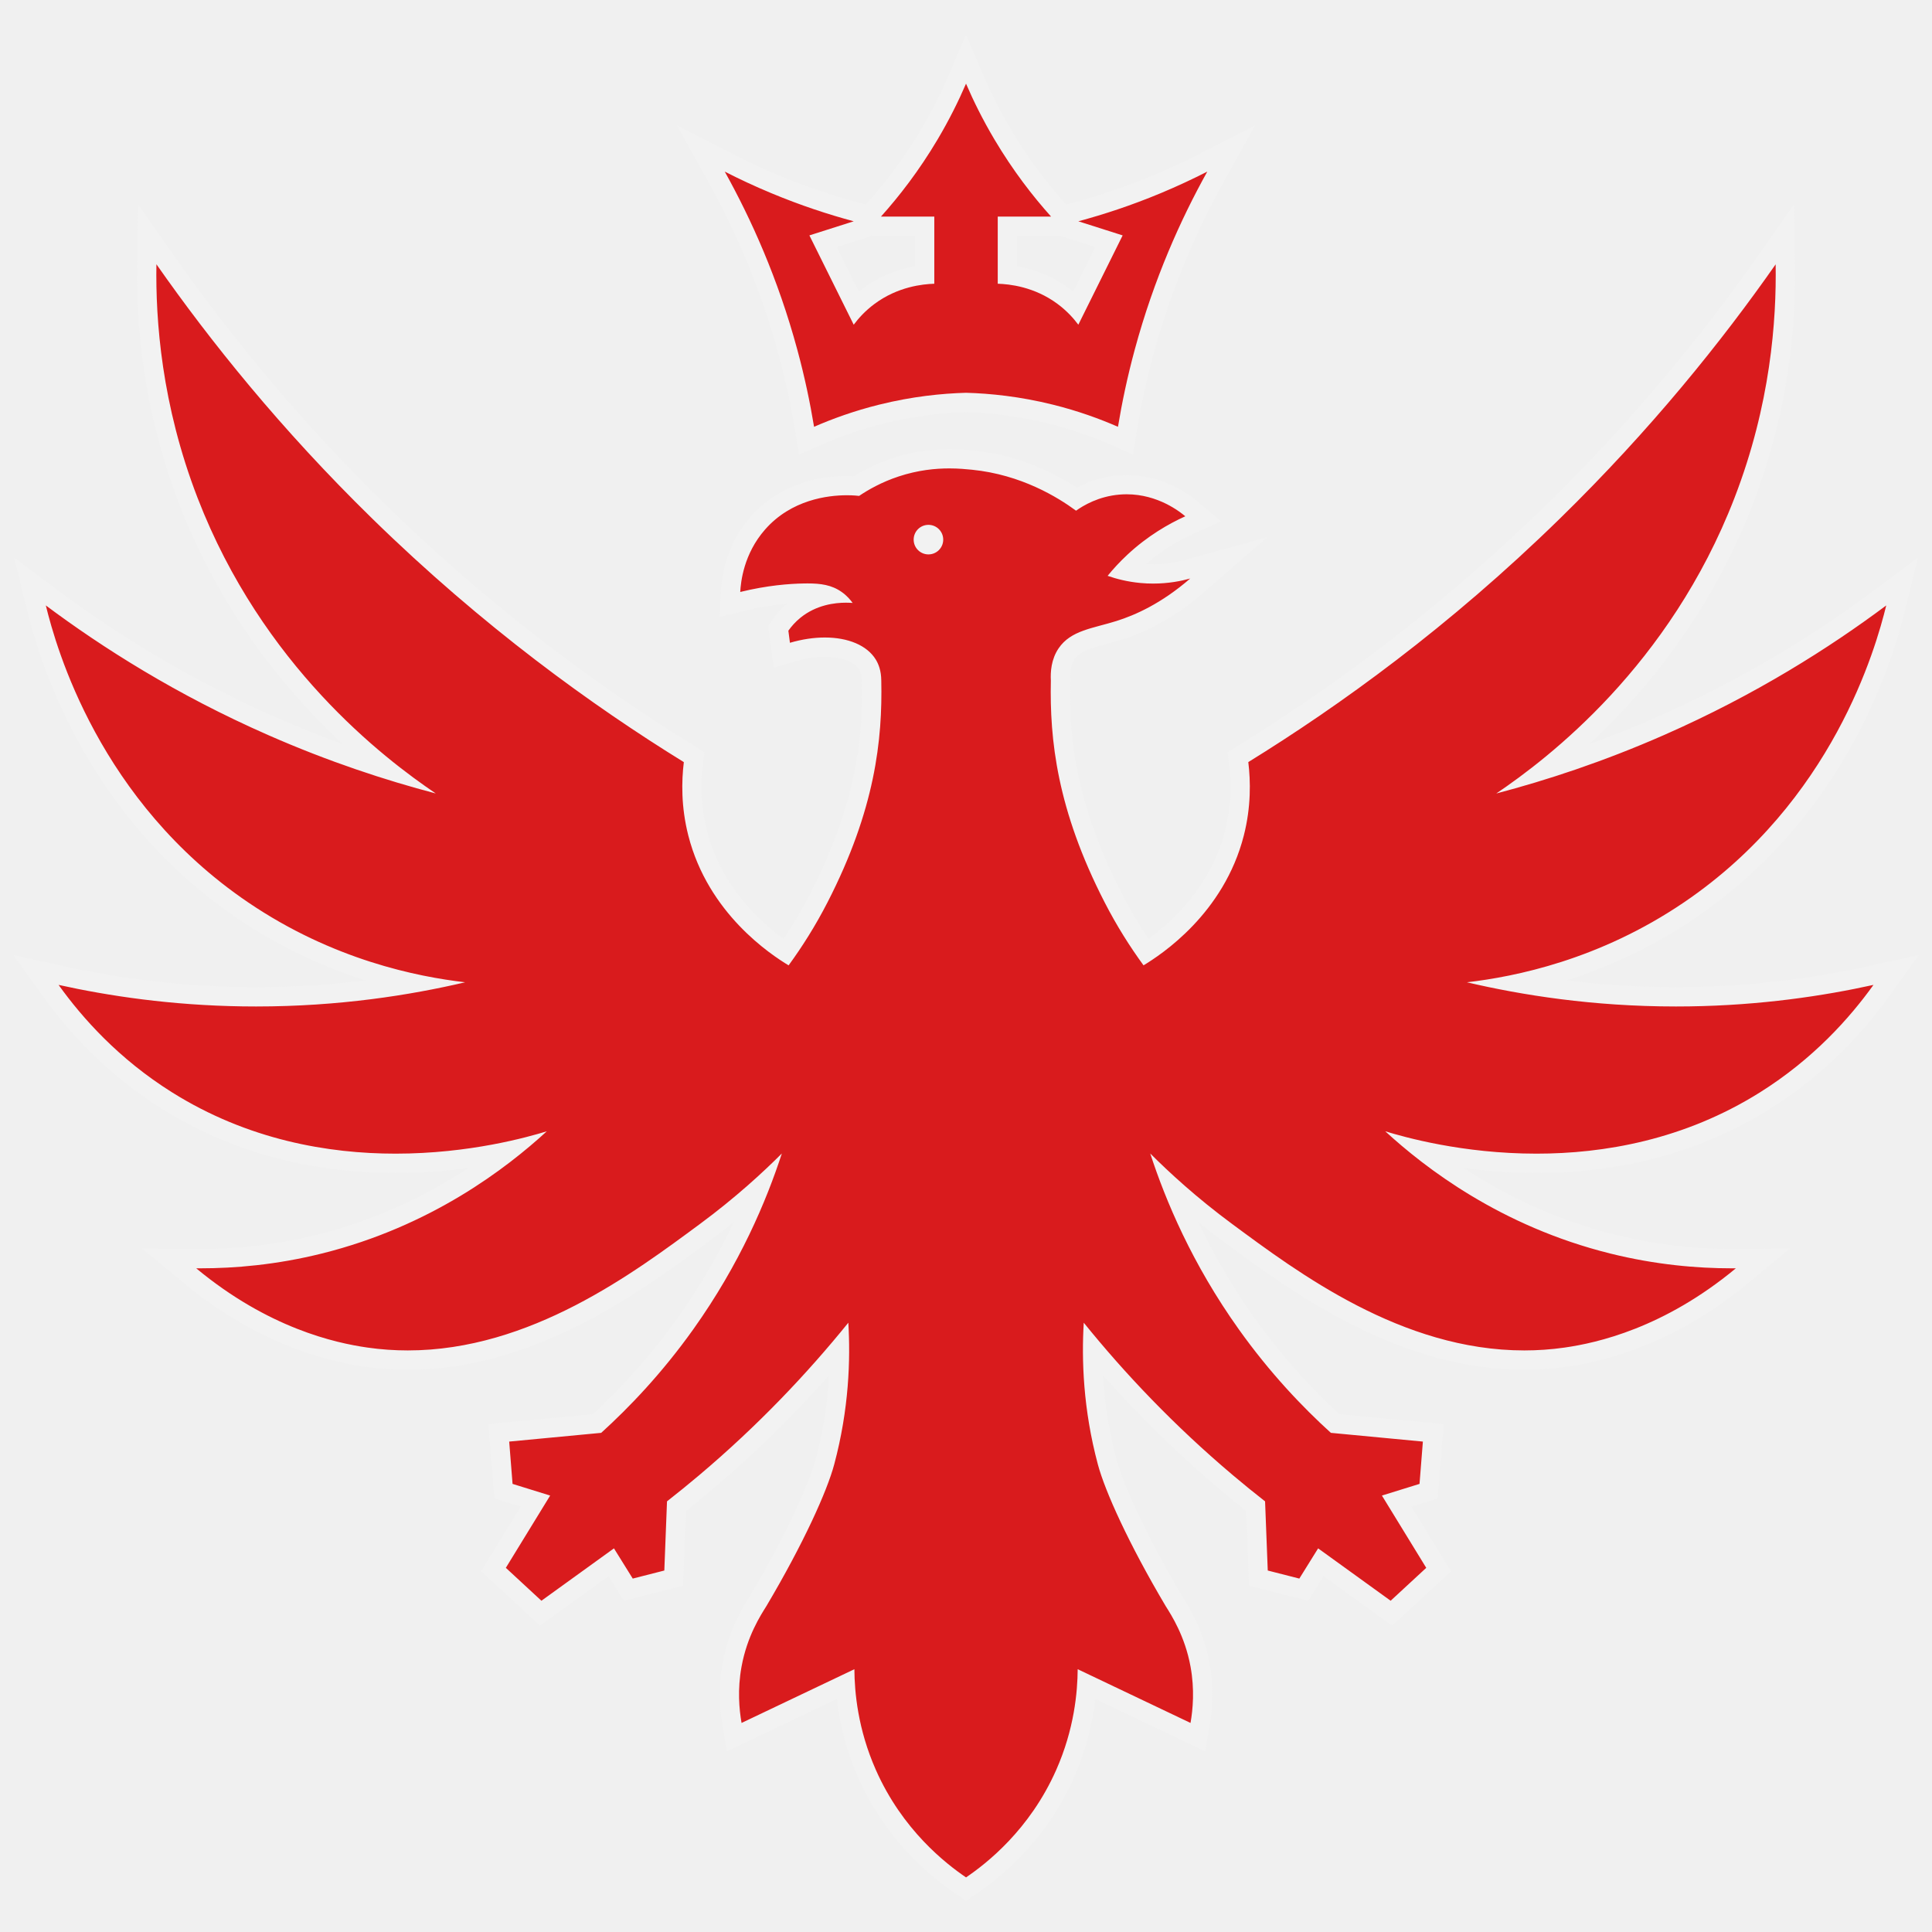
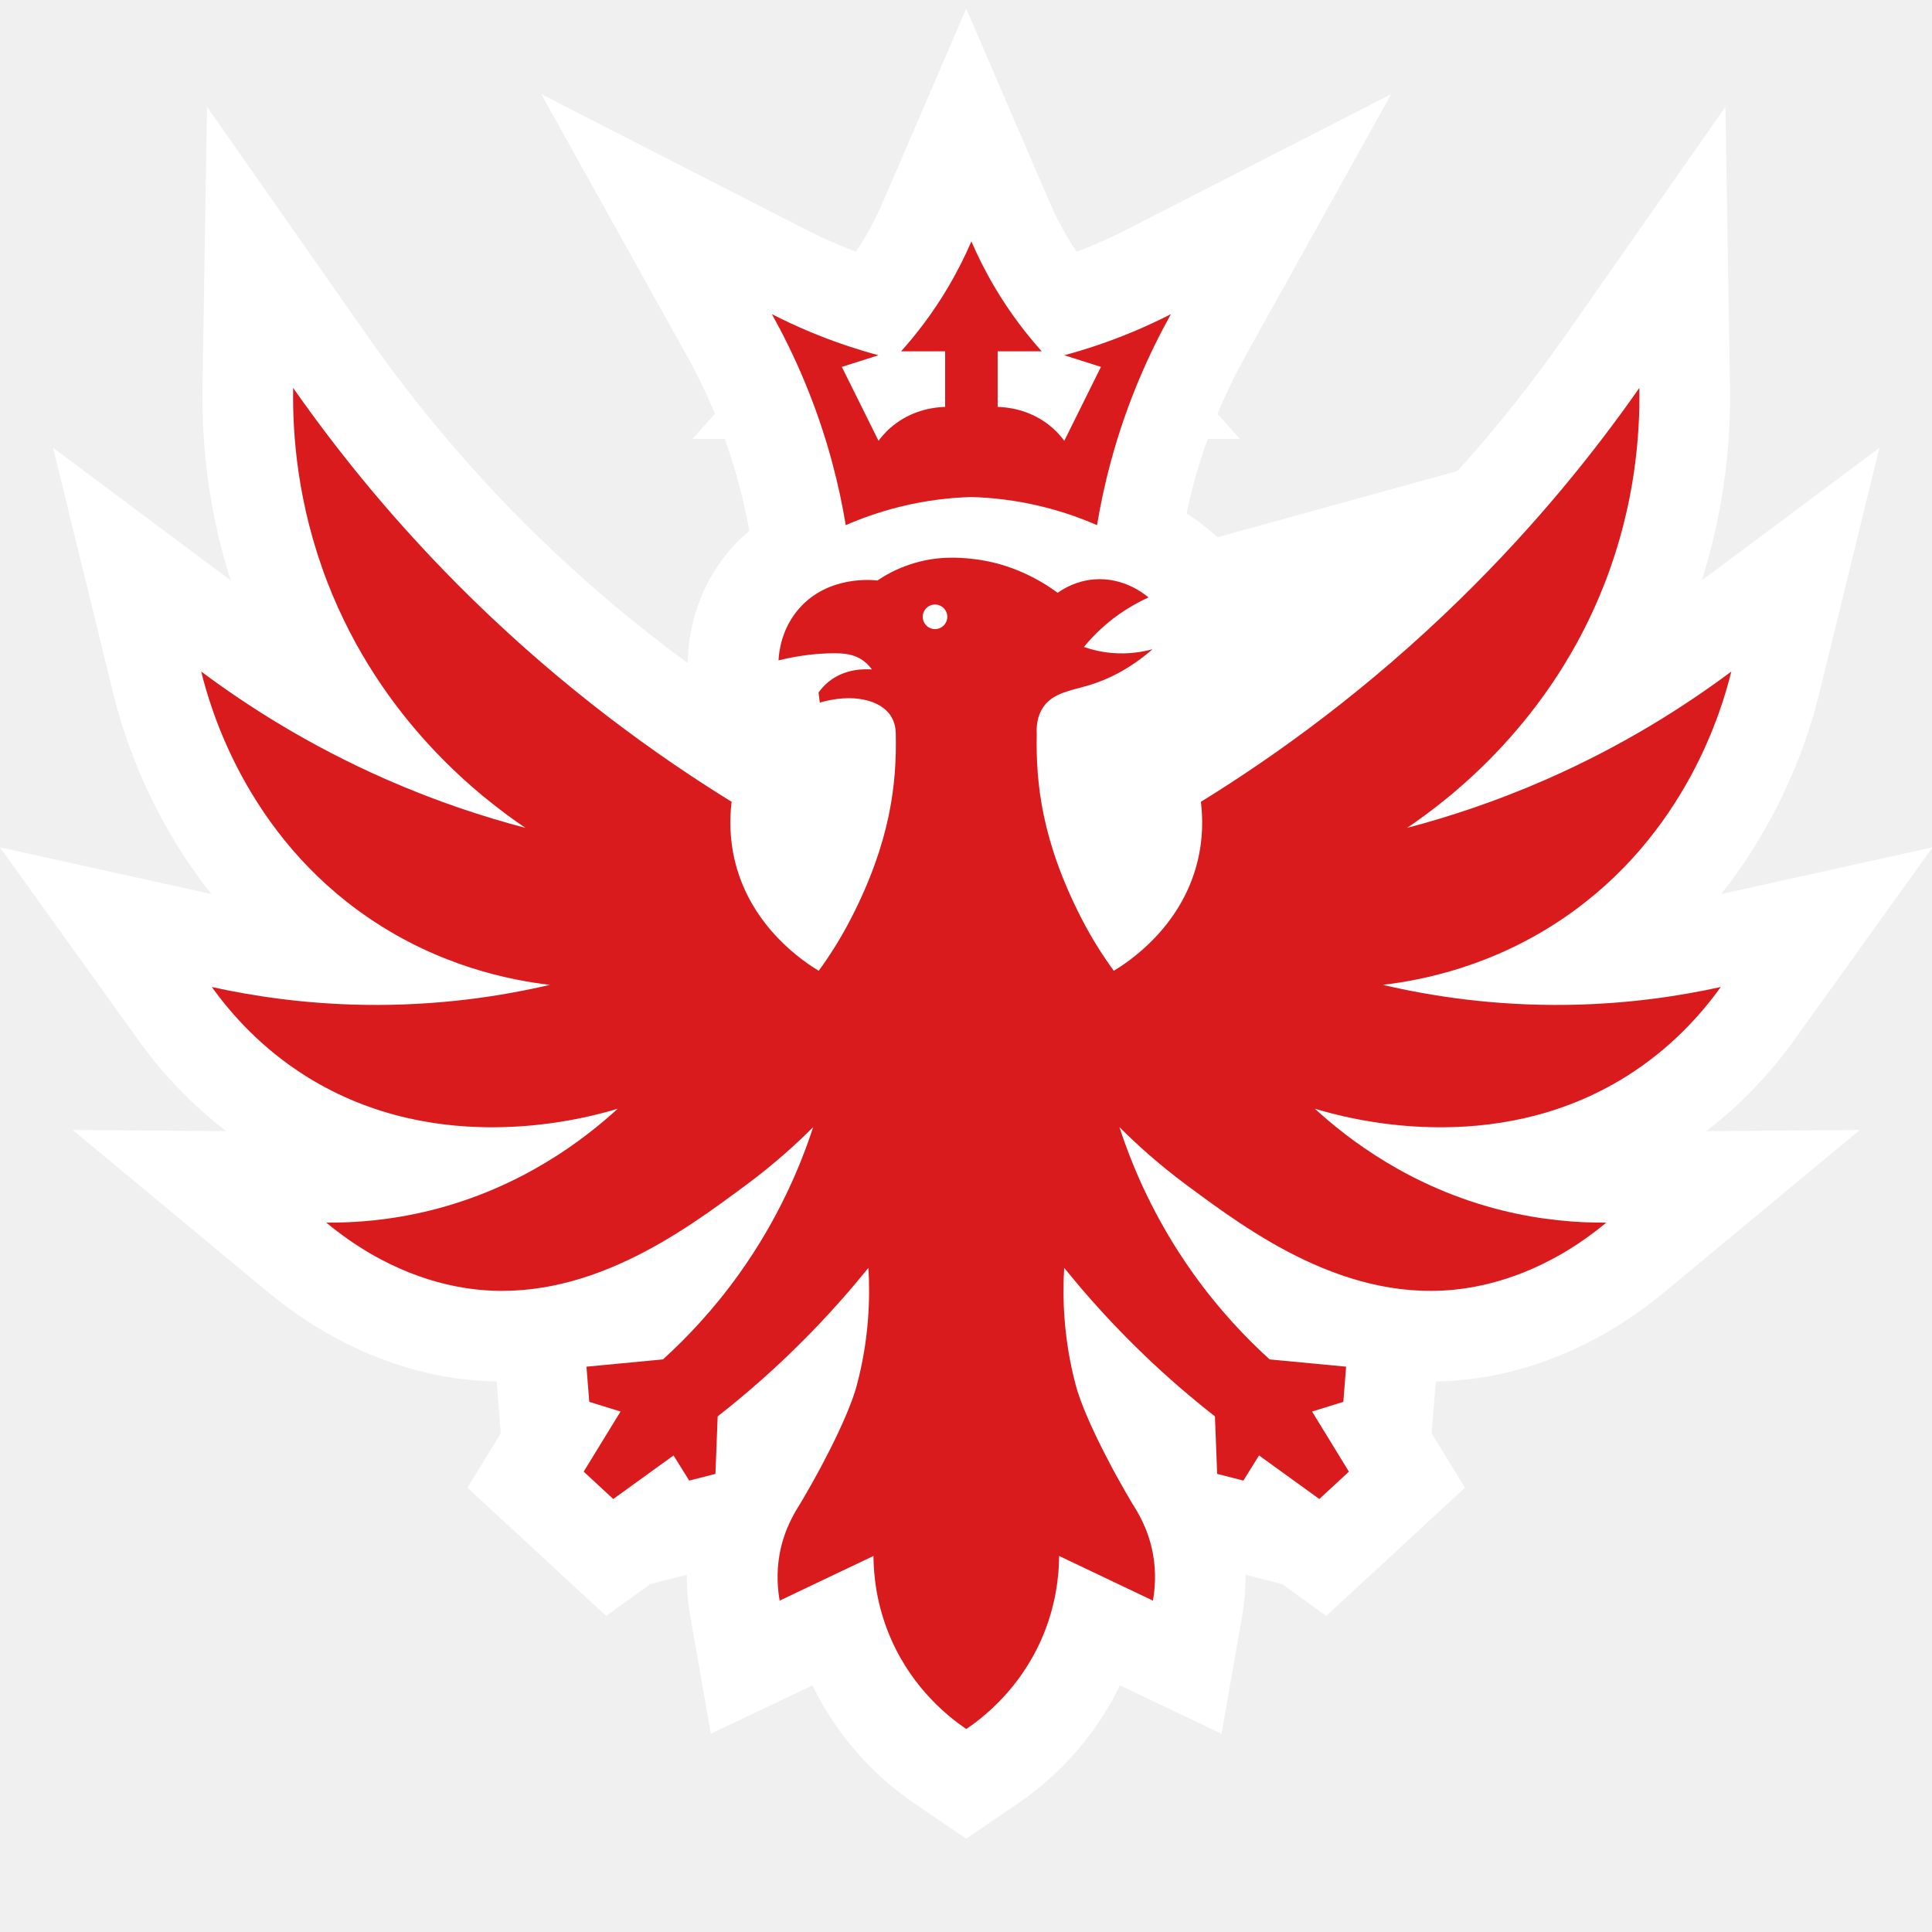
- <svg xmlns="http://www.w3.org/2000/svg" id="Calque_1" data-name="Calque 1" viewBox="0 0 1000 1000">
+ <svg xmlns="http://www.w3.org/2000/svg" id="Calque_1" data-name="Calque 1" viewBox="0 0 1500 1500">
  <defs>
    <style>
      .cls-1 {
+         fill: #fff;
+       }
+ 
+       .cls-2 {
        fill: #f2f2f2;
      }

-       .cls-2 {
+       .cls-3 {
        fill: #d91b1d;
      }
    </style>
  </defs>
  <g>
-     <path class="cls-2" d="M576.64,225.49c-10.61-4.64-21.69-8.41-32.92-11.2-14.27-3.54-28.98-5.56-43.73-5.99-14.74.43-29.45,2.45-43.73,5.99-11.23,2.79-22.3,6.56-32.92,11.2l-5.89,2.58-1.05-6.34c-2.19-13.26-5.07-26.54-8.58-39.48-8.54-31.51-21.01-62.12-37.09-90.99l-8.01-14.38,14.65,7.5c7.7,3.94,15.65,7.63,23.63,10.96,13.64,5.69,27.82,10.53,42.13,14.39l6.64,1.79,2.45-2.73c10.84-12.09,20.51-25.27,28.76-39.18,5.37-9.06,10.21-18.58,14.4-28.28l4.59-10.65,4.59,10.65c4.18,9.71,9.03,19.22,14.4,28.28,8.25,13.91,17.92,27.1,28.76,39.18l2.45,2.73,6.64-1.79c14.31-3.85,28.49-8.69,42.13-14.39,7.98-3.33,15.93-7.02,23.63-10.96l14.65-7.5-8.01,14.38c-16.07,28.87-28.55,59.49-37.09,90.99-3.51,12.94-6.39,26.22-8.58,39.48l-1.05,6.34-5.89-2.58ZM521.43,142.21c8.32.89,18.92,3.67,28.91,11.07,2.37,1.75,4.6,3.7,6.68,5.81l17-34.25-24.3-7.73h-28.28v25.1ZM442.99,159.09c2.08-2.11,4.31-4.06,6.68-5.81,9.99-7.4,20.59-10.18,28.91-11.07v-25.1h-28.28l-24.3,7.73,17,34.25Z" />
-     <path class="cls-1" d="M500,43.28c3.85,8.94,8.66,18.68,14.69,28.85,9.65,16.28,19.97,29.53,29.34,39.97h-27.6v34.76c5.94.19,18.83,1.47,30.93,10.43,4.82,3.57,8.31,7.47,10.78,10.78,7.65-15.41,15.3-30.82,22.94-46.23-7.65-2.43-15.3-4.87-22.94-7.3,13.12-3.53,27.53-8.24,42.76-14.6,8.59-3.59,16.59-7.34,23.99-11.12-13.62,24.46-27.56,55.27-37.54,92.12-3.8,14.01-6.61,27.39-8.69,39.97-9.37-4.1-20.66-8.23-33.72-11.47-17.14-4.26-32.5-5.79-44.93-6.14-12.43.35-27.8,1.88-44.93,6.14-13.05,3.24-24.35,7.37-33.72,11.47-2.08-12.58-4.89-25.97-8.69-39.97-9.98-36.85-23.93-67.65-37.54-92.12,7.39,3.79,15.39,7.54,23.99,11.12,15.23,6.36,29.64,11.07,42.76,14.6-7.65,2.43-15.3,4.87-22.94,7.3,7.65,15.41,15.3,30.82,22.94,46.23,2.47-3.31,5.96-7.21,10.78-10.78,12.1-8.96,24.99-10.24,30.93-10.43v-34.76h-27.6c9.37-10.44,19.69-23.69,29.34-39.97,6.03-10.17,10.84-19.92,14.69-28.85M500,18.02l-9.18,21.31c-4.1,9.51-8.85,18.84-14.11,27.71-8.08,13.64-17.56,26.56-28.18,38.4l-.4.44-3.67-.99c-14.1-3.79-28.06-8.56-41.5-14.17-7.87-3.28-15.7-6.92-23.28-10.8l-29.31-15,16.02,28.77c15.88,28.52,28.2,58.75,36.63,89.87,3.46,12.78,6.31,25.9,8.47,38.99l2.09,12.69,11.78-5.15c10.36-4.53,21.16-8.21,32.12-10.93,13.88-3.45,28.18-5.41,42.52-5.84,14.34.43,28.64,2.39,42.52,5.84,10.96,2.72,21.76,6.4,32.12,10.93l11.78,5.15,2.09-12.69c2.16-13.09,5.01-26.21,8.47-38.99,8.43-31.11,20.75-61.35,36.63-89.87l16.02-28.77-29.31,15c-7.58,3.88-15.41,7.51-23.28,10.8-13.44,5.61-27.4,10.38-41.5,14.17l-3.67.99-.4-.44c-10.62-11.84-20.1-24.76-28.18-38.4-5.26-8.87-10.01-18.2-14.11-27.71l-9.18-21.31h0ZM526.43,122.11h22.51l6.17,1.96,11.47,3.65.36.12-5.49,11.05-5.98,12.05c-.71-.58-1.43-1.14-2.16-1.68-9.13-6.76-18.71-9.97-26.89-11.4v-15.76h0ZM451.06,122.11h22.51v15.76c-8.17,1.42-17.75,4.63-26.89,11.4-.73.54-1.46,1.1-2.16,1.68l-5.98-12.05-5.49-11.05.36-.12,11.47-3.65,6.17-1.96h0Z" />
+     <path class="cls-2" d="M725.94,469.36c-5.27,0-9.54,4.27-9.54,9.54s4.27,9.54,9.54,9.54,9.54-4.27,9.54-9.54-4.27-9.54-9.54-9.54Z" />
+     <path class="cls-1" d="M1393.11,807.34l107.25-149.44-164.11,36.27c14.1-17.73,26.76-36.9,37.95-57.44,16.85-30.94,30.1-65.03,38.32-98.59l46.64-190.42-137.92,102.96c15.38-48.36,22.74-98.9,21.9-150.64l-3.52-217.11-124.5,177.9c-25.59,36.56-53.52,71.65-83.45,104.84l-186.33,51.43-8.25-6.97c-3.99-3.38-9.32-7.42-15.86-11.46,1.7-8.08,3.63-16.12,5.77-24.04,3.09-11.4,6.66-22.7,10.68-33.86h25.01l-17.45-19.47c6.48-15.59,13.88-30.87,22.15-45.72l112.7-202.45-206.26,105.58c-8.13,4.16-16.52,8.05-24.95,11.57-4.32,1.8-8.68,3.52-13.08,5.16-2.35-3.54-4.61-7.13-6.77-10.77-5.31-8.95-10.09-18.36-14.23-27.95L750.18,6.74l-64.63,149.96c-4.14,9.6-8.92,19-14.23,27.95-2.16,3.64-4.42,7.24-6.77,10.77-4.4-1.64-8.77-3.36-13.09-5.16-8.43-3.52-16.83-7.41-24.95-11.57l-206.26-105.58,112.71,202.46c8.27,14.86,15.67,30.13,22.15,45.72l-17.45,19.47h25.01c4.03,11.16,7.59,22.46,10.68,33.86,3.34,12.31,6.16,24.91,8.4,37.52-5.05,4.24-9.79,8.84-14.14,13.79-19.9,22.65-31.78,52.11-33.45,82.97l-.32,5.84c-41.58-30.44-81-63.82-117.77-99.76-48.15-47.06-92.17-98.93-130.83-154.17l-124.5-177.9-3.52,217.11c-.84,51.74,6.52,102.28,21.9,150.64l-137.91-102.96,46.64,190.42c8.22,33.56,21.47,67.65,38.32,98.59,11.19,20.54,23.86,39.71,37.95,57.44L0,657.89l107.25,149.44c19.63,27.35,42.59,51.11,68.48,70.91l-119.36-.94,151.98,126.1c43.7,36.26,94.02,59.31,145.53,66.66,10.45,1.49,21.1,2.34,31.72,2.51l1.43,18.09.26,3.29,1.5,18.9-25.87,42.19,42.43,39.22,12.56,11.61,10.41,9.62,42.29,39.1,34.24-24.73,28.42-7.26c-.1,10.68.79,21.45,2.67,32.23l15.95,91.24,78.93-37.58c22.36,46.36,55.41,75.56,79.75,92.11l39.58,26.93,39.58-26.93c24.34-16.56,57.39-45.76,79.75-92.11l78.93,37.58,15.95-91.24c1.88-10.78,2.77-21.55,2.67-32.23l28.42,7.26,34.24,24.73,42.29-39.09,11.1-10.26,11.88-10.98,42.43-39.22-25.87-42.19,1.5-18.9,1.7-21.38c10.62-.18,21.27-1.02,31.72-2.51,51.51-7.35,101.83-30.4,145.53-66.66l151.99-126.1-119.36.95c25.89-19.8,48.85-43.55,68.48-70.91Z" />
  </g>
-   <g>
-     <path class="cls-2" d="M497.19,975.87c-14.93-10.16-35.45-28.42-48.43-57.73-6.5-14.69-10.29-30.26-11.29-46.37l-57.46,27.36-1.13-6.48c-1.84-10.51-1.84-20.93,0-30.96,2.99-16.29,9.96-27.34,13.3-32.65l.23-.37c20.54-34.68,31.44-60.46,34.53-72,5.09-19.03,7.62-38.71,7.55-58.68-21.24,25.09-44.53,48.38-69.37,69.35-4.92,4.15-9.96,8.26-15,12.24l-1.45,37.22-23.5,6-8.84-14.2-36.51,26.37-24.44-22.6,21.72-35.43-16.56-5.13-2.39-30.18,50.86-4.83c16.99-15.57,32.36-32.93,45.69-51.61,15.49-21.72,28.27-45.23,38.13-70.12-8.86,7.92-18.1,15.44-27.62,22.47l-1.37,1.01c-35.25,26.04-88.53,65.4-152.79,65.4-7.22,0-14.48-.51-21.58-1.53-31.89-4.55-63.4-19.12-91.13-42.12l-10.8-8.96,14.03.11c.69,0,1.38,0,2.08,0,20.88,0,41.63-2.53,61.67-7.51,35-8.7,68.42-25.19,97.75-48.11-16.04,3.46-35.97,6.27-58.38,6.27-44.13,0-83.94-10.93-118.34-32.5-23.27-14.59-43.51-33.75-60.15-56.94l-7.62-10.62,12.76,2.82c30.93,6.83,62.64,10.54,94.24,11,2.33.04,4.64.05,6.93.05,27.09,0,54.23-2.37,80.98-7.05-31.68-7.05-61.71-19.88-88.01-37.74-33.46-22.72-60.62-52.96-80.73-89.89-11.42-20.97-20.39-44.03-25.94-66.7l-3.31-13.53,11.16,8.33c35.42,26.44,73.8,48.82,114.08,66.52,19.27,8.47,39.12,15.92,59.3,22.27-36.2-28.95-77.36-73.63-102.47-138.59-15.06-38.97-22.35-80.3-21.66-122.85l.25-15.42,8.85,12.64c32.83,46.91,70.2,90.95,111.1,130.92,48.56,47.46,102.53,89.64,160.42,125.39l2.72,1.68-.39,3.18c-1.51,12.34-.77,24.51,2.2,36.16,8.36,32.82,32.43,52.82,45.75,61.68,6.31-9.01,12.03-18.48,17.03-28.2,25.08-48.82,27.85-84.17,27.26-112.32-.02-3.35-.73-6.17-2.13-8.44-3.46-5.63-11.72-8.99-22.08-8.99-5.32,0-10.92.85-16.66,2.54l-5.61,1.65-1.81-13.99,1.12-1.59c2.06-2.92,4.48-5.52,7.2-7.73,5.33-4.32,11.14-6.64,16.48-7.81-2.83-.83-5.98-1.05-9.67-1.05-.57,0-1.14,0-1.72.01-10.31.17-21.05,1.61-31.92,4.26l-6.54,1.6.36-6.73c.42-7.69,2.8-22.5,14.1-35.36,14.85-16.9,35.27-19.42,46.11-19.42,2.07,0,3.79.09,5.04.19,6.33-4.08,13.12-7.34,20.21-9.68,8.85-2.92,18.18-4.41,27.73-4.41,4.85,0,8.86.36,12.23.7,23.14,2.33,41.47,11.82,53.49,20.12,5.27-3.21,12.76-6.5,22.07-7.27,1.33-.11,2.68-.17,4.01-.17,16.88,0,29.11,8.79,33.58,12.57l6.04,5.11-7.21,3.27c-10.63,4.82-20.25,11.2-28.61,18.98-1.61,1.5-3.18,3.06-4.7,4.66,2.82.64,5.67,1.09,8.53,1.35,2,.18,4.04.28,6.05.28,6.01,0,12.03-.82,17.88-2.44l21.28-5.88-16.67,14.47c-12.49,10.84-25.95,18.58-40.01,23.01-2.71.85-5.34,1.55-7.88,2.23-8.63,2.3-15.45,4.13-19.37,9.93-2.38,3.52-3.44,8.11-3.15,13.62v.18s0,.19,0,.19c-.59,28.14,2.18,63.5,27.26,112.32,4.99,9.72,10.71,19.19,17.03,28.2,13.32-8.86,37.39-28.86,45.75-61.68,2.97-11.65,3.71-23.82,2.2-36.16l-.39-3.18,2.72-1.68c57.89-35.74,111.86-77.93,160.42-125.39,40.89-39.97,78.27-84.01,111.1-130.92l8.85-12.64.25,15.42c.69,42.55-6.6,83.88-21.66,122.85-25.11,64.96-66.27,109.64-102.47,138.59,20.17-6.35,40.03-13.8,59.3-22.27,40.27-17.69,78.65-40.07,114.08-66.52l11.16-8.33-3.31,13.53c-5.55,22.66-14.52,45.72-25.94,66.69-20.12,36.93-47.28,67.18-80.73,89.89-26.3,17.86-56.33,30.69-88.01,37.74,26.75,4.69,53.88,7.05,80.97,7.05,2.29,0,4.61-.02,6.94-.05,31.6-.47,63.31-4.17,94.24-11l12.76-2.82-7.62,10.62c-16.64,23.19-36.88,42.35-60.15,56.94-34.39,21.56-74.21,32.5-118.34,32.5-22.41,0-42.34-2.81-58.38-6.27,29.33,22.92,62.75,39.41,97.75,48.11,20.04,4.98,40.79,7.51,61.67,7.51.7,0,1.4,0,2.08,0l14.03-.11-10.8,8.96c-27.72,23-59.24,37.57-91.13,42.12-7.1,1.01-14.36,1.53-21.58,1.53-64.26,0-117.54-39.36-152.79-65.41l-1.36-1.01c-9.52-7.03-18.76-14.55-27.62-22.47,9.86,24.89,22.64,48.4,38.13,70.12,13.33,18.69,28.7,36.05,45.69,51.61l50.86,4.83-2.39,30.18-16.56,5.13,21.72,35.43-24.44,22.6-36.51-26.37-8.84,14.2-23.5-6-1.45-37.22c-5.04-3.98-10.08-8.09-15-12.24-24.84-20.97-48.13-44.26-69.37-69.35-.07,19.96,2.46,39.65,7.55,58.68,3.09,11.54,13.98,37.32,34.53,72l.23.37c3.35,5.31,10.31,16.36,13.3,32.65,1.84,10.03,1.85,20.45,0,30.96l-1.13,6.48-57.46-27.36c-1,16.12-4.78,31.68-11.29,46.37-12.97,29.31-33.5,47.57-48.43,57.73l-2.81,1.91-2.81-1.91ZM480.56,276.66c-1.46,0-2.65,1.19-2.65,2.65s1.19,2.65,2.65,2.65,2.65-1.19,2.65-2.65-1.19-2.65-2.65-2.65Z" />
-     <path class="cls-1" d="M919.07,136.79c.47,28.98-2.61,72.56-21.32,120.97-33.53,86.76-96.23,134.66-123.28,152.95,25.99-6.83,55.4-16.45,86.78-30.24,47.58-20.9,85.87-45.3,115.06-67.09-5.4,22.06-27.66,101.38-104.63,153.64-43.98,29.86-87.59,38.52-112.41,41.41,28.32,6.63,65.11,12.52,108.18,12.52,2.32,0,4.66-.02,7.01-.05,37.11-.55,69.33-5.4,95.25-11.12-12.4,17.27-31.23,38.36-58.74,55.62-39.36,24.68-80.91,31.73-115.68,31.73-38.34,0-68.45-8.58-78.28-11.57,20.66,18.94,59.68,49.15,116.45,63.26,23.67,5.88,45.14,7.66,62.89,7.66.71,0,1.42,0,2.12,0-37.29,30.94-71.8,38.61-88.64,41.02-7.06,1.01-14.03,1.48-20.87,1.48-63.45,0-117.14-40.29-151.19-65.44-18.5-13.66-32.68-26.78-42.41-36.5,7.96,24.42,21.66,57.11,45.88,91.07,16.11,22.58,32.93,40.21,47.62,53.53,15.87,1.51,31.75,3.01,47.62,4.52-.58,7.3-1.16,14.6-1.74,21.9-6.49,2.01-12.98,4.02-19.46,6.04,7.65,12.47,15.29,24.94,22.94,37.41-6.14,5.68-12.28,11.35-18.42,17.03-12.51-9.04-25.03-18.08-37.54-27.11-3.24,5.21-6.49,10.43-9.73,15.64-5.44-1.39-10.89-2.78-16.34-4.17-.46-11.93-.93-23.87-1.39-35.8-5.55-4.34-11.11-8.85-16.68-13.56-30.51-25.76-55.96-52.67-77.17-78.91-1.14,18.99-.38,44.63,7.3,73.34,3.75,14.02,15.97,41.05,35.1,73.34,0,0,0,0,0,0,2.99,4.75,9.97,15.52,12.86,31.28,2.19,11.93,1.22,22.24,0,29.2-19.47-9.27-38.93-18.54-58.4-27.81-.08,11.79-1.75,30.97-11.12,52.14-13.77,31.1-36.16,48.47-46.67,55.62-10.5-7.14-32.9-24.51-46.67-55.62-9.37-21.17-11.05-40.35-11.12-52.14-19.47,9.27-38.93,18.54-58.4,27.81-1.22-6.96-2.19-17.27,0-29.2,2.89-15.76,9.87-26.53,12.86-31.28,0,0,0,0,0,0,19.13-32.28,31.35-59.32,35.1-73.34,7.68-28.72,8.44-54.35,7.3-73.34-21.21,26.23-46.66,53.15-77.17,78.91-5.57,4.7-11.14,9.22-16.68,13.56-.46,11.94-.93,23.87-1.39,35.8-5.44,1.39-10.89,2.78-16.34,4.17-3.24-5.21-6.49-10.43-9.73-15.64-12.51,9.04-25.03,18.08-37.54,27.11-6.14-5.68-12.28-11.36-18.42-17.03,7.65-12.47,15.29-24.94,22.94-37.41-6.49-2.01-12.98-4.02-19.46-6.04-.58-7.3-1.16-14.6-1.74-21.9,15.87-1.51,31.75-3.01,47.62-4.52,14.69-13.33,31.51-30.95,47.62-53.53,24.22-33.96,37.93-66.65,45.88-91.07-9.73,9.72-23.91,22.83-42.41,36.5-34.05,25.15-87.73,65.44-151.19,65.44-6.84,0-13.81-.47-20.87-1.48-16.84-2.4-51.35-10.08-88.64-41.02.7,0,1.41,0,2.12,0,17.74,0,39.22-1.77,62.88-7.66,56.77-14.11,95.79-44.33,116.45-63.26-9.84,2.99-39.94,11.57-78.28,11.57-34.77,0-76.32-7.06-115.68-31.73-27.52-17.25-46.35-38.34-58.74-55.62,25.91,5.73,58.13,10.57,95.25,11.12,2.35.04,4.69.05,7.01.05,43.07,0,79.86-5.88,108.18-12.52-24.82-2.9-68.43-11.55-112.41-41.42-76.97-52.26-99.23-131.59-104.63-153.64,29.19,21.79,67.48,46.19,115.06,67.09,31.38,13.79,60.8,23.42,86.78,30.24-27.05-18.29-89.75-66.18-123.28-152.95-18.71-48.41-21.79-91.99-21.32-120.97,27.82,39.76,64.4,85.4,111.7,131.63,57.4,56.1,114.07,96.91,161.29,126.06-1.2,9.79-1.48,23.09,2.32,38,10.31,40.47,42.75,61.65,51.91,67.2,6.94-9.5,13.84-20.36,20.16-32.67,24.69-48.08,28.45-84.23,27.81-114.71-.02-5.25-1.52-8.75-2.87-10.95-4.49-7.29-14.26-11.37-26.34-11.37-5.62,0-11.75.88-18.07,2.74-.27-2.08-.54-4.17-.81-6.26,1.54-2.18,3.57-4.54,6.26-6.72,8.25-6.69,17.85-7.78,23.55-7.78,1.42,0,2.59.07,3.45.13-1.12-1.57-2.94-3.75-5.68-5.68-5.19-3.66-10.85-4.42-17.66-4.42-.59,0-1.2,0-1.81.02-7.65.13-18.99.97-33.02,4.4.28-5.18,1.76-19.7,12.86-32.33,13.61-15.49,32.53-17.73,42.36-17.73,3.35,0,5.65.26,6.31.34,4.65-3.14,11.55-7.12,20.51-10.08,9.97-3.29,18.95-4.15,26.16-4.15,4.77,0,8.76.38,11.73.68,25.6,2.57,44.41,14.26,53.88,21.2,3.74-2.65,11.62-7.44,22.59-8.34,1.23-.1,2.42-.15,3.6-.15,16.33,0,27.73,9.18,30.35,11.39-8.62,3.91-19.42,10.07-29.95,19.87-3.97,3.7-7.37,7.41-10.25,10.95,4.44,1.55,10.2,3.08,17.03,3.71,2.25.21,4.43.3,6.51.3,7.93,0,14.54-1.32,19.21-2.62-14.87,12.9-28.39,18.92-38.24,22.01-12.09,3.81-23.57,4.77-29.89,14.14-3.82,5.66-4.24,12.12-4,16.69-.64,30.48,3.11,66.63,27.81,114.71,6.32,12.31,13.22,23.17,20.16,32.67,9.16-5.55,41.59-26.73,51.91-67.2,3.8-14.91,3.51-28.21,2.32-38,47.22-29.16,103.89-69.96,161.29-126.06,47.3-46.23,83.87-91.87,111.7-131.63M480.56,286.96c4.23,0,7.65-3.42,7.65-7.65s-3.42-7.65-7.65-7.65-7.65,3.42-7.65,7.65,3.42,7.65,7.65,7.65M928.57,105.78l-17.69,25.28c-32.65,46.65-69.82,90.46-110.49,130.21-48.29,47.2-101.97,89.16-159.55,124.71l-5.45,3.36.78,6.36c1.43,11.72.73,23.27-2.08,34.32-7.17,28.13-26.55,46.4-39.63,55.93-5.08-7.58-9.72-15.45-13.86-23.5-24.57-47.83-27.29-82.41-26.71-109.93v-.37s-.01-.37-.01-.37c-.23-4.4.54-7.96,2.3-10.56,2.74-4.06,7.8-5.57,16.51-7.9,2.6-.69,5.29-1.41,8.1-2.3,14.72-4.63,28.78-12.71,41.79-24l33.33-28.94-42.55,11.74c-5.42,1.5-10.99,2.26-16.55,2.26-1.23,0-2.47-.04-3.71-.11,7.3-6.3,15.52-11.54,24.5-15.61l14.41-6.53-12.08-10.21c-4.89-4.13-18.27-13.75-36.8-13.75-1.47,0-2.96.06-4.42.18-8.68.72-15.91,3.42-21.44,6.37-12.51-8.19-30.66-16.95-53.21-19.22-3.5-.35-7.65-.73-12.73-.73-10.08,0-19.94,1.57-29.29,4.66-6.96,2.3-13.65,5.43-19.94,9.33-1.08-.06-2.34-.1-3.74-.1-11.69,0-33.71,2.74-49.87,21.12-12.29,13.99-14.89,30.06-15.34,38.39l-.73,13.45,13.09-3.2c7.4-1.81,14.73-3.03,21.89-3.65-2.83,2.38-5.36,5.15-7.53,8.23l-2.24,3.18.5,3.86.81,6.26,1.5,11.61,11.23-3.3c5.28-1.55,10.41-2.34,15.25-2.34,8.48,0,15.31,2.53,17.82,6.61.91,1.48,1.38,3.41,1.39,5.76v.08s0,.08,0,.08c.58,27.52-2.14,62.1-26.71,109.93-4.14,8.05-8.78,15.93-13.86,23.5-13.07-9.53-32.46-27.8-39.63-55.93-2.81-11.05-3.52-22.6-2.08-34.32l.78-6.36-5.45-3.36c-57.58-35.55-111.26-77.51-159.55-124.71-40.67-39.75-77.84-83.56-110.49-130.21l-17.69-25.28-.5,30.85c-.7,43.19,6.7,85.16,21.99,124.73,14.96,38.72,37.19,74.16,66.06,105.34,5.92,6.39,12.08,12.57,18.47,18.51-11.73-4.27-23.31-8.91-34.69-13.9-39.93-17.54-77.98-39.73-113.1-65.95l-22.32-16.67,6.63,27.06c5.65,23.08,14.78,46.55,26.41,67.9,20.5,37.64,48.19,68.47,82.32,91.64,20.28,13.77,42.73,24.61,66.43,32.19-18.78,2.31-37.69,3.47-56.58,3.47-2.28,0-4.58-.02-6.86-.05-31.27-.46-62.64-4.13-93.24-10.89l-25.52-5.64,15.24,21.24c17.02,23.72,37.73,43.32,61.56,58.26,35.2,22.07,75.91,33.26,120.99,33.26,13.56,0,26.23-1.01,37.71-2.57-24.26,15.97-50.78,27.72-78.28,34.56-19.65,4.88-39.99,7.36-60.47,7.36-.69,0-1.37,0-2.04,0l-28.06-.22,21.6,17.92c28.44,23.59,60.81,38.54,93.61,43.22,7.34,1.05,14.83,1.58,22.29,1.58,29.23,0,58.72-7.8,90.14-23.86,26.1-13.33,48.01-29.52,65.61-42.53l1.37-1.01c3.9-2.88,7.75-5.84,11.55-8.88-8.22,17.37-17.95,33.96-29.11,49.6-12.81,17.95-27.52,34.66-43.77,49.7l-26.93,2.56-17.35,1.65-9.8.93.78,9.81.8,10.05.94,11.85.54,6.75,6.47,2.01,7.18,2.23-4.75,7.74-11.47,18.71-4.29,7,6.03,5.57,9.79,9.05,8.63,7.98,6.01,5.56,6.63-4.79,18.6-13.43,10.26-7.41,1.91,3.06,2.17,3.48,3.87,6.22,7.1-1.81,8.17-2.09,8.17-2.09,7.23-1.85.29-7.46.69-17.86.52-13.33c4.47-3.56,8.94-7.22,13.32-10.91,21.52-18.16,41.88-38.05,60.76-59.33-.87,14.78-3.21,29.35-7,43.54-3,11.23-13.7,36.47-33.96,70.67l-.2.32c-3.24,5.14-10.82,17.18-13.99,34.41-1.95,10.62-1.96,21.63-.01,32.73l2.27,12.96,11.88-5.66,30.42-14.49,14.59-6.95c1.6,14.11,5.31,27.78,11.06,40.79,13.45,30.39,34.72,49.31,50.19,59.84l5.62,3.83,5.62-3.83c15.47-10.52,36.73-29.45,50.19-59.84,5.76-13.01,9.46-26.67,11.06-40.79l14.59,6.95,30.42,14.49,11.88,5.66,2.27-12.96c1.94-11.1,1.94-22.11-.02-32.73-3.16-17.23-10.75-29.27-13.99-34.41l-.2-.32c-20.26-34.2-30.95-59.44-33.96-70.67-3.8-14.19-6.14-28.76-7-43.54,18.88,21.28,39.25,41.17,60.76,59.33,4.38,3.7,8.85,7.36,13.32,10.91l.52,13.33.69,17.86.29,7.46,7.23,1.85,8.17,2.09,8.17,2.09,7.1,1.81,3.87-6.22,2.17-3.48,1.91-3.06,10.26,7.41,18.6,13.43,6.63,4.79,6.01-5.56,8.63-7.98,9.79-9.05,6.03-5.57-4.29-7-11.47-18.71-4.75-7.74,7.18-2.23,6.47-2.01.54-6.75.41-5.13,1.33-16.77.78-9.82-9.8-.93-17.35-1.65-26.93-2.56c-16.25-15.04-30.96-31.75-43.77-49.7-11.16-15.64-20.89-32.23-29.11-49.6,3.8,3.04,7.65,6,11.55,8.88l1.36,1.01c17.61,13.01,39.52,29.2,65.62,42.53,31.43,16.05,60.92,23.86,90.15,23.86,7.45,0,14.95-.53,22.29-1.58,32.81-4.68,65.18-19.63,93.61-43.22l21.6-17.92-28.06.22c-.67,0-1.35,0-2.04,0-20.48,0-40.83-2.48-60.47-7.36-27.5-6.84-54.02-18.58-78.28-34.56,11.48,1.56,24.15,2.57,37.71,2.57,45.08,0,85.79-11.19,120.99-33.26,23.82-14.94,44.53-34.54,61.56-58.26l15.24-21.24-25.52,5.64c-30.6,6.76-61.96,10.43-93.24,10.89-2.28.03-4.59.05-6.86.05-18.89,0-37.8-1.16-56.58-3.47,23.7-7.57,46.15-18.41,66.43-32.18,34.12-23.17,61.82-54,82.32-91.64,11.62-21.34,20.76-44.82,26.41-67.9l6.63-27.06-22.32,16.66c-35.12,26.22-73.17,48.4-113.1,65.95-11.37,5-22.96,9.64-34.69,13.9,6.39-5.94,12.55-12.11,18.47-18.51,28.87-31.18,51.1-66.62,66.06-105.34,15.29-39.58,22.69-81.54,21.99-124.73l-.5-30.85h0Z" />
-   </g>
+   <path class="cls-3" d="M656.64,407.74c11.62-5.08,25.63-10.21,41.82-14.23,21.25-5.28,40.31-7.18,55.73-7.62,15.42.44,34.48,2.34,55.73,7.62,16.19,4.02,30.2,9.15,41.82,14.23,2.58-15.61,6.07-32.21,10.78-49.58,12.38-45.71,29.68-83.92,46.57-114.26-9.17,4.69-19.09,9.35-29.75,13.8-18.89,7.88-36.76,13.73-53.03,18.11,9.49,3.02,18.97,6.04,28.46,9.05-9.49,19.12-18.97,38.23-28.46,57.35-3.06-4.11-7.39-8.94-13.37-13.37-15.01-11.12-31-12.7-38.37-12.94v-43.12h34.23c-11.62-12.96-24.42-29.39-36.39-49.58-7.48-12.62-13.44-24.7-18.22-35.79-4.78,11.08-10.74,23.17-18.22,35.79-11.97,20.2-24.77,36.63-36.39,49.58h34.23v43.12c-7.37.23-23.36,1.82-38.37,12.94-5.98,4.43-10.31,9.26-13.37,13.37-9.49-19.12-18.97-38.23-28.46-57.35,9.49-3.02,18.97-6.04,28.46-9.05-16.27-4.38-34.15-10.23-53.03-18.11-10.66-4.45-20.58-9.1-29.75-13.8,16.89,30.34,34.19,68.55,46.57,114.26,4.71,17.37,8.2,33.97,10.78,49.58Z" />
+   <path class="cls-3" d="M1073.51,764.63c30.95-3.61,85.34-14.4,140.19-51.65,95.98-65.18,123.74-164.1,130.48-191.6-36.4,27.17-84.15,57.6-143.48,83.66-39.14,17.19-75.82,29.2-108.23,37.71,33.74-22.81,111.93-82.54,153.74-190.74,23.33-60.37,27.17-114.72,26.59-150.85-34.7,49.58-80.31,106.5-139.29,164.15-71.58,69.96-142.25,120.85-201.14,157.21,1.49,12.21,1.85,28.8-2.89,47.39-12.86,50.47-53.32,76.89-64.73,83.81-8.65-11.85-17.26-25.4-25.14-40.75-30.8-59.96-35.48-105.04-34.68-143.05-.3-5.69.21-13.75,4.98-20.81,7.89-11.68,22.2-12.88,37.28-17.63,12.27-3.86,29.15-11.36,47.69-27.45-7.37,2.03-18.56,4.13-32.08,2.89-8.52-.78-15.7-2.69-21.24-4.62,3.6-4.41,7.83-9.04,12.79-13.65,13.13-12.22,26.61-19.91,37.35-24.78-3.5-2.95-19.58-15.89-42.34-14.02-13.68,1.13-23.52,7.1-28.18,10.4-11.8-8.66-35.26-23.23-67.19-26.44-9.29-.93-26.59-2.49-47.25,4.34-11.18,3.69-19.77,8.66-25.58,12.57-3.23-.41-37.92-4.23-60.69,21.67-13.84,15.75-15.69,33.85-16.04,40.31,17.5-4.28,31.64-5.33,41.18-5.49,9.51-.16,17.24.53,24.28,5.49,3.41,2.4,5.68,5.12,7.08,7.08-5.34-.41-20.82-.88-33.67,9.54-3.35,2.72-5.89,5.66-7.8,8.38.34,2.6.67,5.2,1.01,7.8,24.83-7.29,47.18-2.56,55.38,10.77,1.68,2.74,3.55,7.1,3.58,13.65.8,38.01-3.88,83.09-34.68,143.05-7.89,15.35-16.49,28.9-25.14,40.75-11.42-6.92-51.87-33.34-64.73-83.81-4.74-18.6-4.38-35.18-2.89-47.39-58.89-36.36-129.56-87.25-201.14-157.21-58.98-57.65-104.6-114.57-139.29-164.15-.59,36.14,3.26,90.48,26.59,150.85,41.81,108.2,120.01,167.93,153.74,190.74-32.41-8.51-69.09-20.52-108.23-37.71-59.33-26.07-107.09-56.49-143.48-83.66,6.74,27.51,34.5,126.43,130.48,191.6,54.85,37.24,109.24,48.03,140.19,51.65-37.22,8.72-86.17,16.39-143.65,15.54-46.28-.69-86.46-6.73-118.78-13.87,15.46,21.54,38.94,47.84,73.26,69.36,103.22,64.71,218.5,32.25,241.89,25.14-25.77,23.61-74.42,61.3-145.22,78.9-30.7,7.63-58.44,9.72-81.06,9.54,46.5,38.58,89.54,48.15,110.54,51.15,90.43,12.91,167.53-45.02,214.57-79.76,23.07-17.04,40.76-33.39,52.89-45.52-9.92,30.45-27.01,71.22-57.22,113.57-20.09,28.16-41.07,50.14-59.39,66.76-19.79,1.88-39.59,3.76-59.39,5.64.72,9.1,1.44,18.21,2.17,27.31,8.09,2.51,16.18,5.02,24.27,7.53-9.54,15.55-19.07,31.1-28.6,46.66,7.66,7.08,15.31,14.16,22.97,21.24,15.6-11.27,31.21-22.54,46.81-33.81,4.05,6.5,8.09,13.01,12.14,19.51,6.79-1.73,13.58-3.47,20.37-5.2.58-14.88,1.16-29.77,1.74-44.65,6.92-5.41,13.85-11.04,20.8-16.91,38.05-32.12,69.78-65.69,96.24-98.4,1.42,23.68.48,55.66-9.1,91.47-4.68,17.48-19.92,51.2-43.77,91.46,0,0,0,.01,0,.01-3.73,5.93-12.43,19.35-16.04,39.01-2.73,14.88-1.52,27.73,0,36.41,24.28-11.56,48.55-23.12,72.83-34.68.1,14.7,2.19,38.63,13.87,65.02,17.17,38.79,45.1,60.45,58.2,69.36,13.1-8.91,41.03-30.57,58.2-69.36,11.68-26.4,13.77-50.32,13.87-65.02,24.28,11.56,48.55,23.12,72.83,34.68,1.52-8.68,2.73-21.53,0-36.41-3.61-19.66-12.31-33.09-16.04-39.01,0,0,0,0,0-.01-23.86-40.26-39.1-73.97-43.77-91.46-9.58-35.81-10.52-67.78-9.1-91.47,26.45,32.72,58.19,66.28,96.24,98.4,6.95,5.87,13.89,11.5,20.8,16.91.58,14.88,1.16,29.77,1.74,44.65,6.79,1.73,13.58,3.47,20.37,5.2,4.05-6.5,8.09-13,12.14-19.51,15.6,11.27,31.21,22.54,46.81,33.81,7.66-7.08,15.31-14.16,22.97-21.24-9.54-15.55-19.07-31.1-28.6-46.66,8.09-2.51,16.18-5.02,24.27-7.53.72-9.1,1.44-18.21,2.17-27.31-19.79-1.88-39.59-3.76-59.39-5.64-18.32-16.62-39.3-38.59-59.39-66.76-30.21-42.35-47.3-83.12-57.22-113.57,12.13,12.12,29.81,28.48,52.89,45.52,47.05,34.75,124.15,92.67,214.57,79.76,21.01-3,64.04-12.57,110.54-51.15-22.62.18-50.37-1.91-81.06-9.54-70.8-17.6-119.45-55.28-145.22-78.9,23.39,7.11,138.67,39.57,241.89-25.14,34.32-21.52,57.8-47.82,73.26-69.36-32.31,7.14-72.5,13.19-118.78,13.87-57.48.85-106.43-6.83-143.65-15.54ZM725.94,469.36c5.27,0,9.54,4.27,9.54,9.54s-4.27,9.54-9.54,9.54-9.54-4.27-9.54-9.54,4.27-9.54,9.54-9.54Z" />
</svg>
